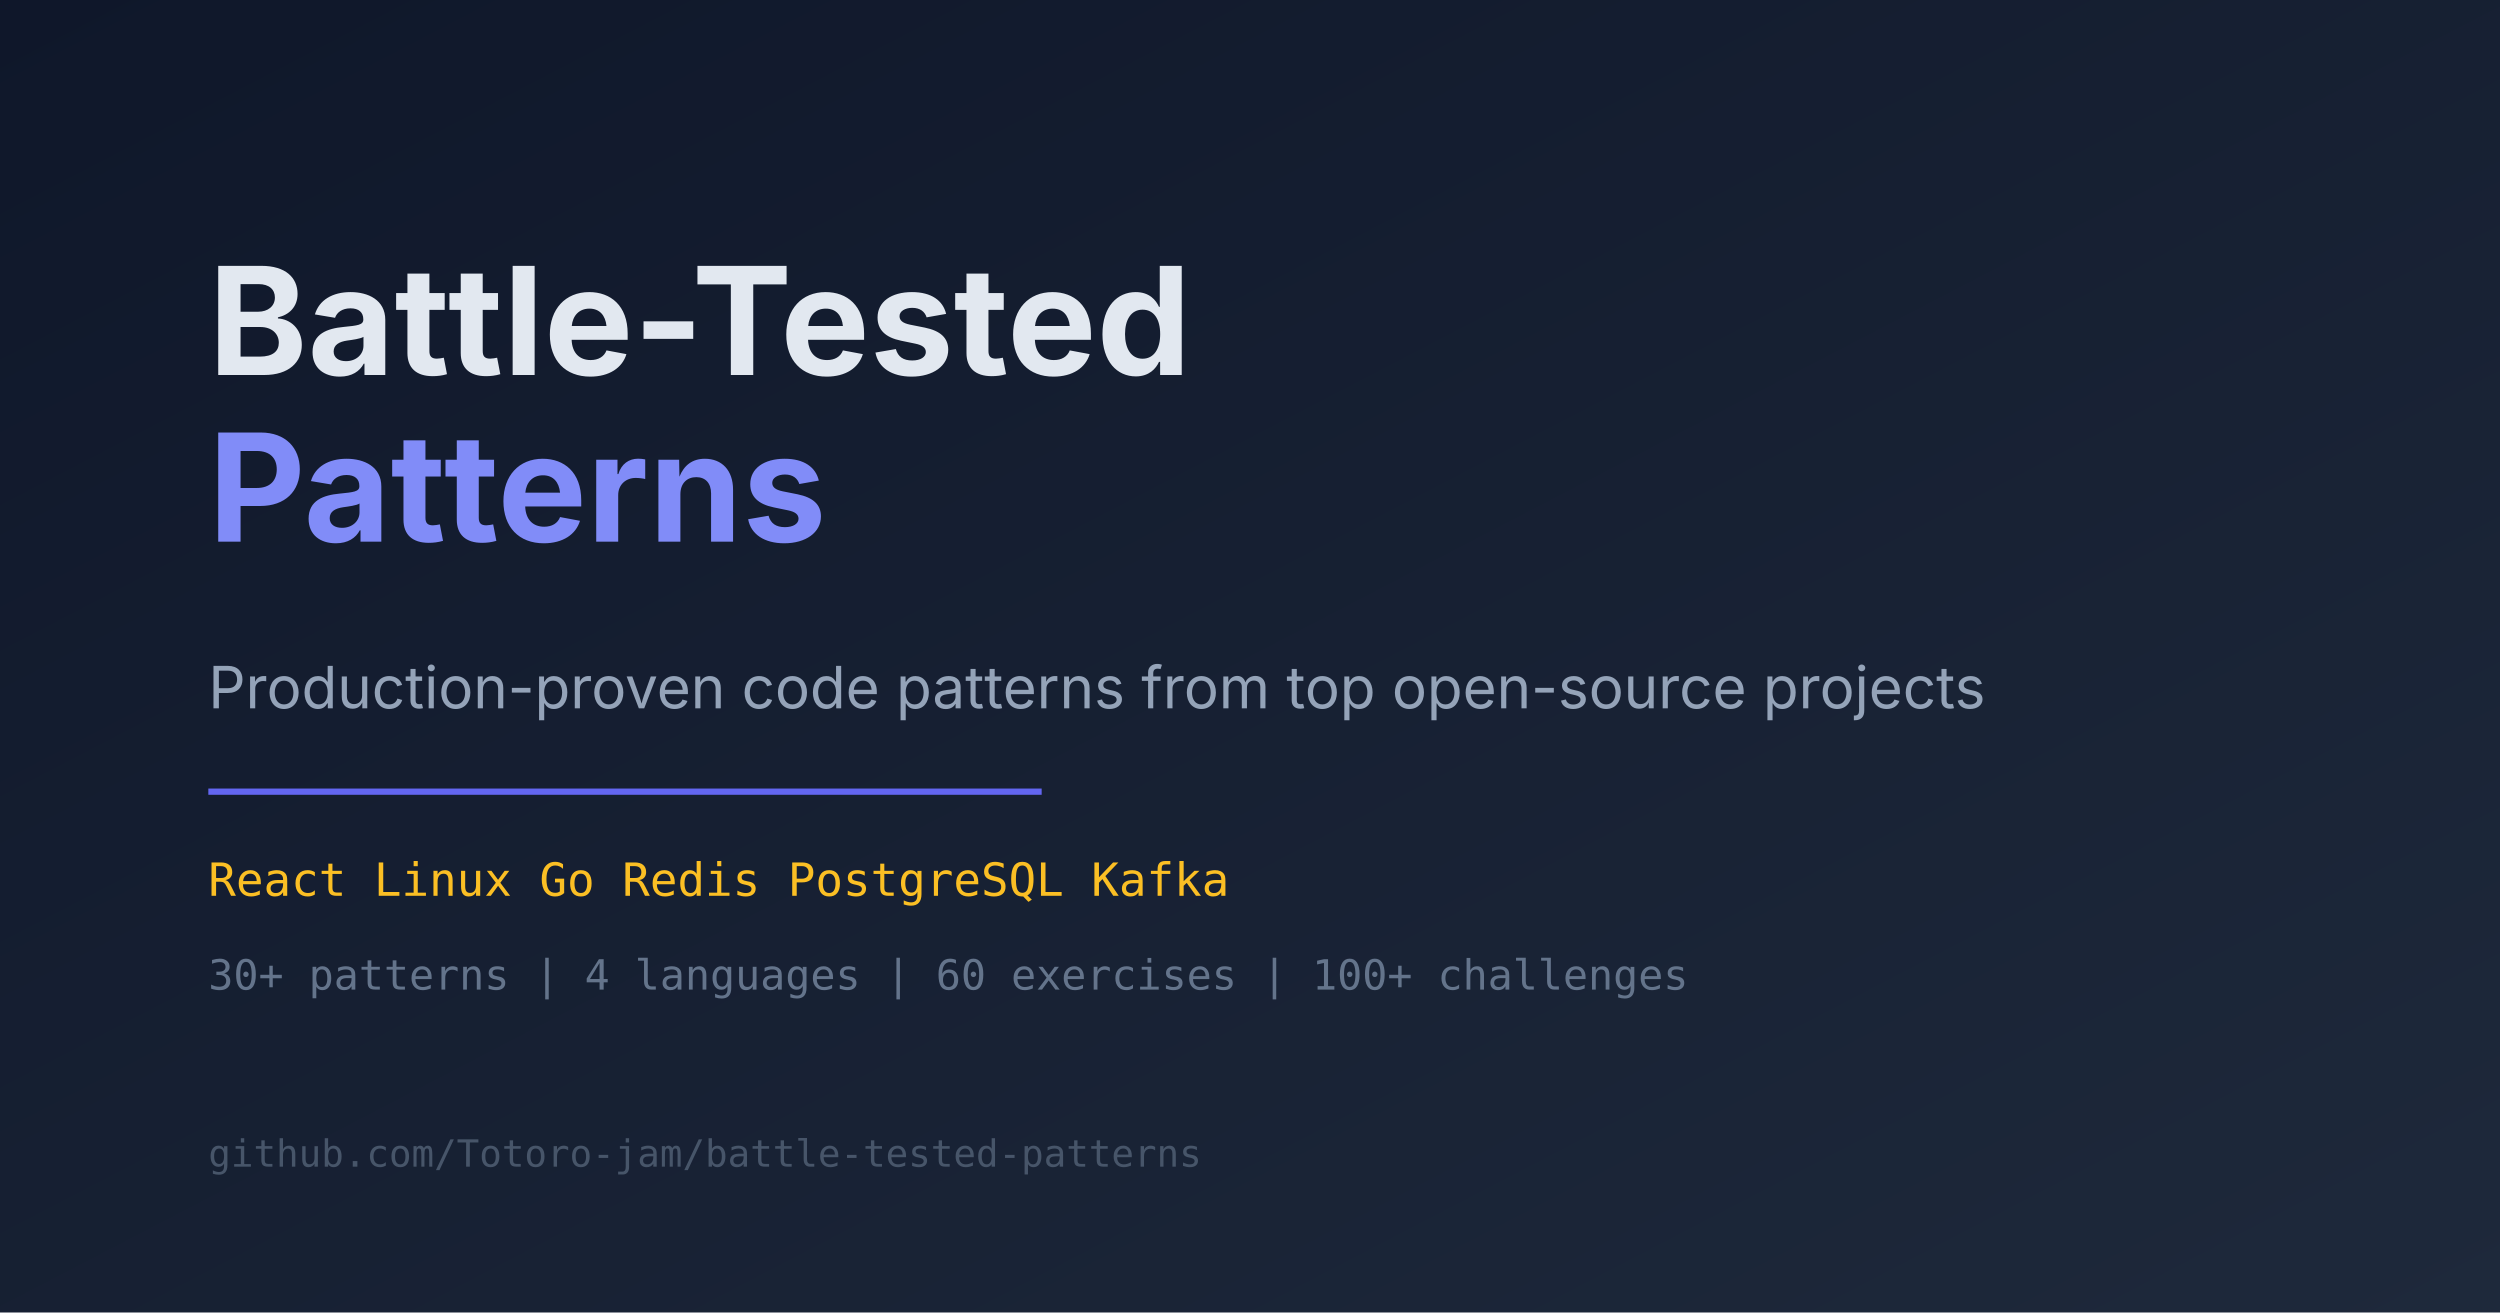
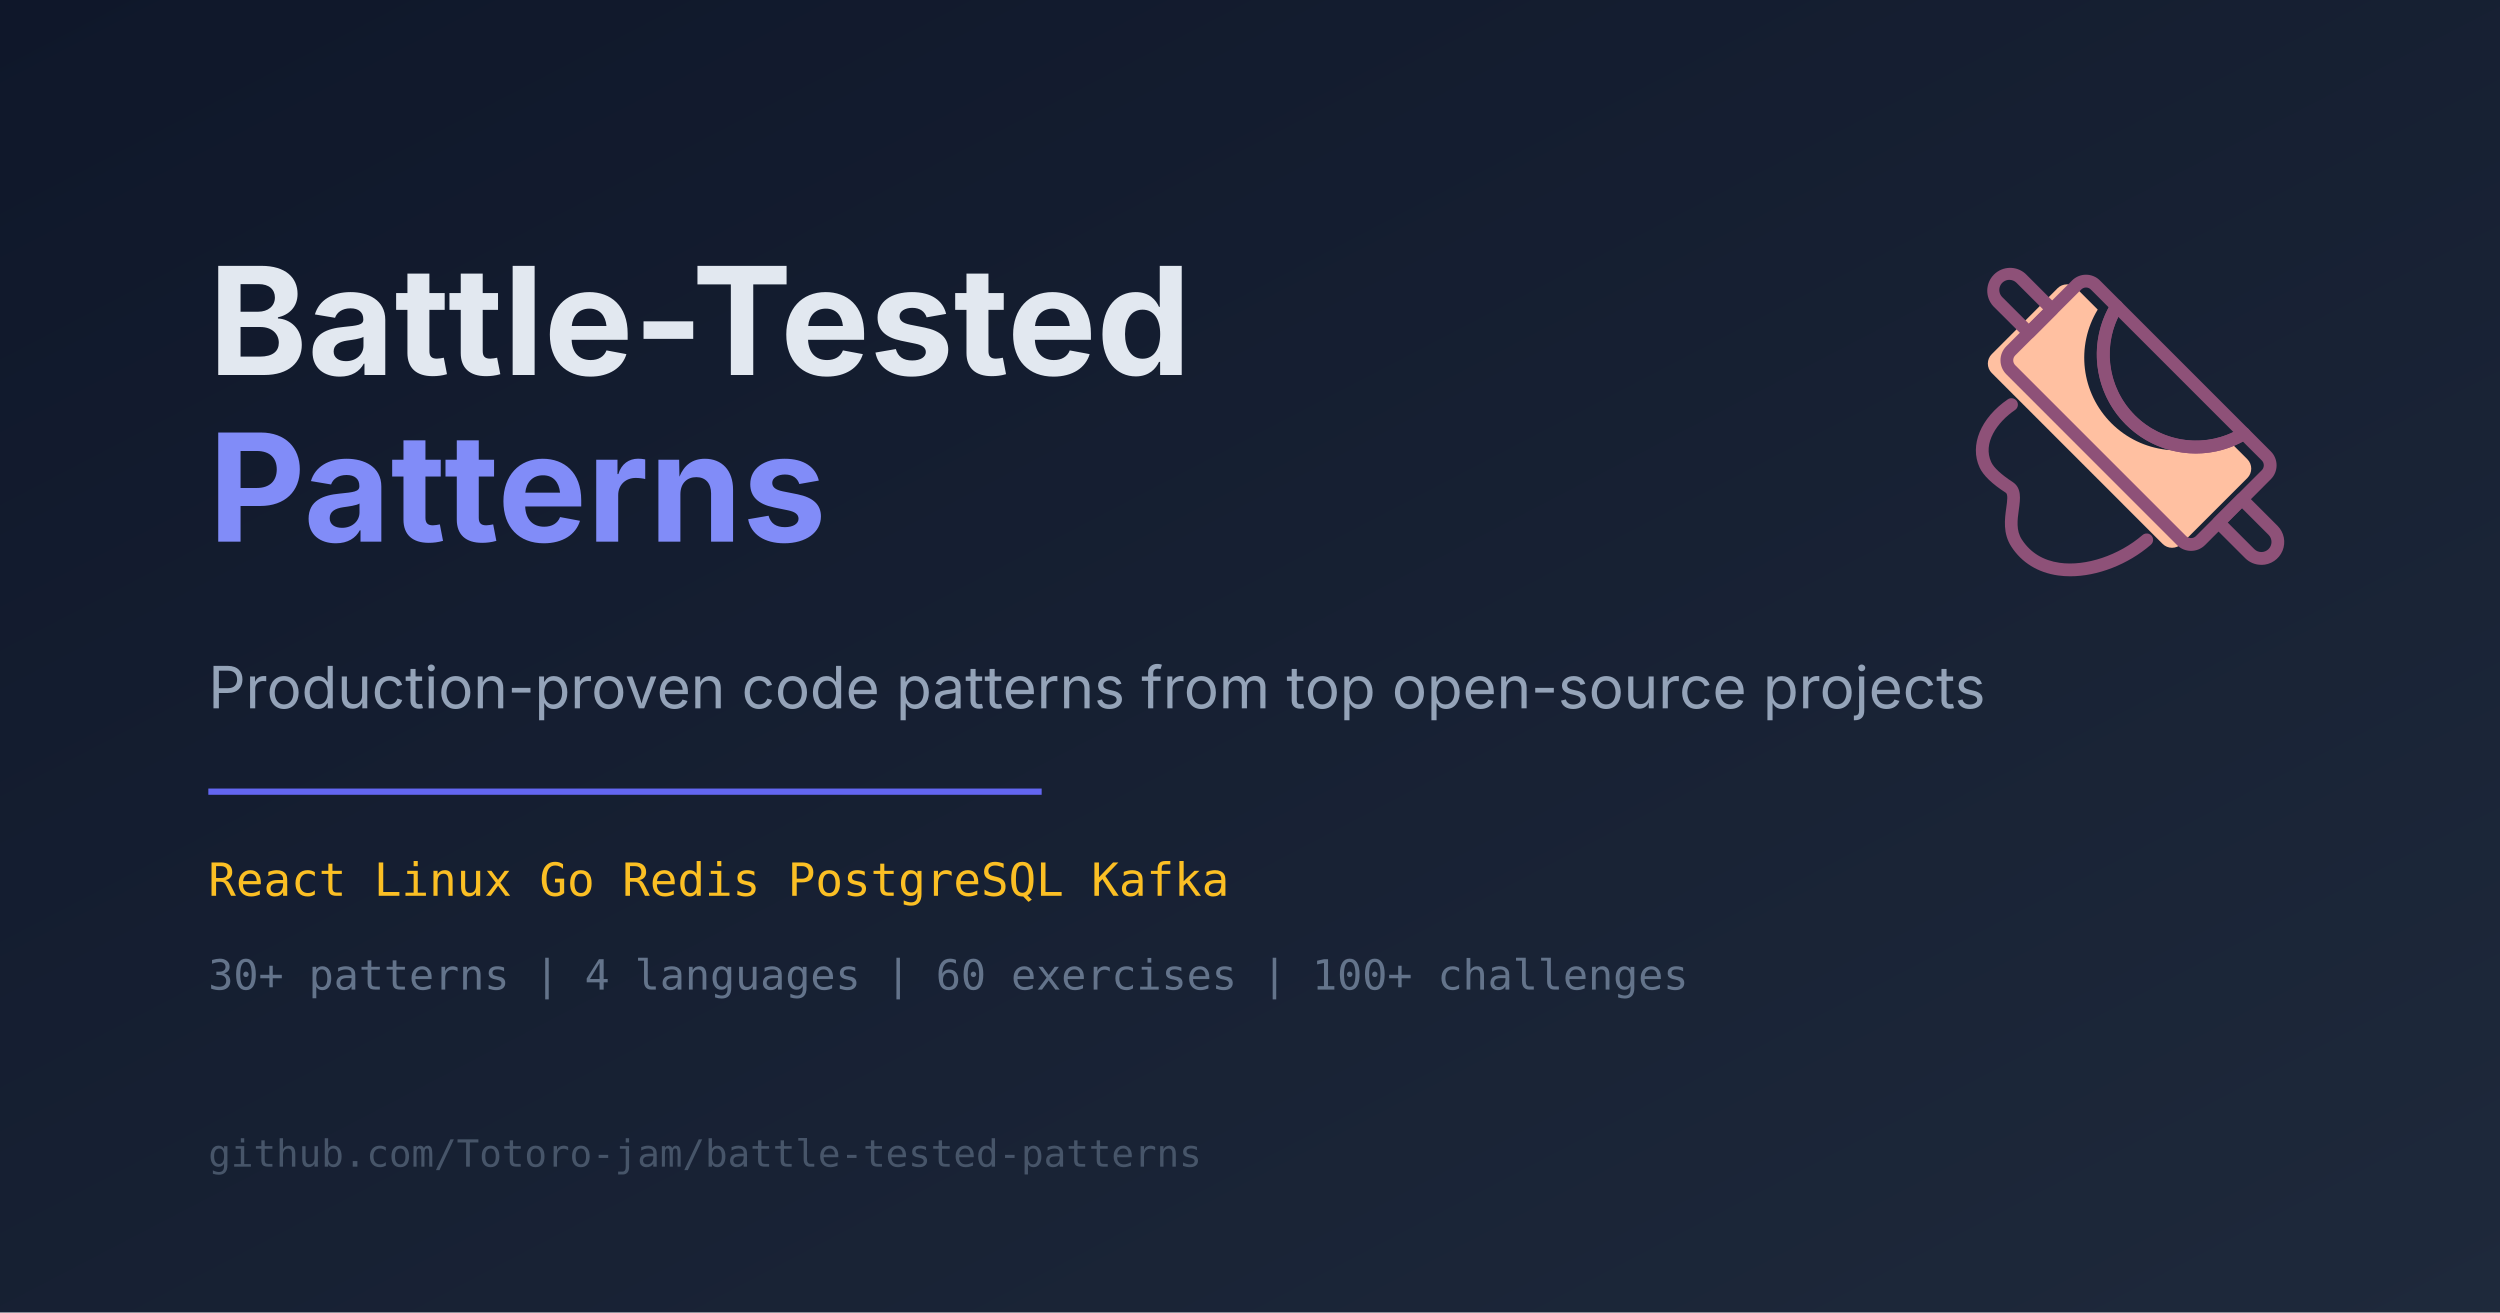
<svg xmlns="http://www.w3.org/2000/svg" width="1200" height="630" viewBox="0 0 1200 630">
  <defs>
    <linearGradient id="bg" x1="0" y1="0" x2="1" y2="1">
      <stop offset="0%" stop-color="#0f172a" />
      <stop offset="100%" stop-color="#1e293b" />
    </linearGradient>
  </defs>
  <rect width="1200" height="630" fill="url(#bg)" />
+   <g transform="translate(920, 100) scale(0.2)">
+     <path d="M180.173 395.213l410.112 410.112a31.949 31.949 0 0 0 45.21 0L793.6 647.322a32 32 0 0 0 0-45.261l-53.606-53.606a222.31 222.31 0 0 1-305.459-305.459l-51.2-51.2a31.949 31.949 0 0 0-45.21 0l-157.952 158.208a31.949 31.949 0 0 0 0 45.21z" fill="#FFC0A1" />
+     <path d="M827.341 855.603A54.477 54.477 0 0 1 788.48 839.68l-74.803-74.752a15.36 15.36 0 0 1 0-21.709l55.962-55.962a15.36 15.36 0 0 1 21.76 0l74.752 74.752a54.938 54.938 0 0 1-38.861 93.747z m-80.998-101.683l63.898 63.898a24.218 24.218 0 0 0 34.253-34.253l-63.949-63.898zM269.261 313.907a15.36 15.36 0 0 1-10.854-4.506l-74.803-74.752A54.938 54.938 0 0 1 261.12 156.979l74.752 74.752a15.36 15.36 0 0 1 0 21.709L280.115 309.402a15.36 15.36 0 0 1-10.854 4.506z m-46.797-142.285a24.269 24.269 0 0 0-17.152 41.318l63.949 63.898 34.253-34.253L239.565 178.688a24.115 24.115 0 0 0-17.101-7.066zM368.64 883.098a207.411 207.411 0 0 1-29.542-2.048c-48.179-6.861-87.04-30.72-111.974-69.274-20.48-31.59-15.872-65.843-12.032-93.389 2.304-16.589 4.454-32.256-1.28-35.84-32.768-21.094-53.862-41.421-62.669-60.365-24.781-53.35 2.406-119.091 67.686-163.84a15.36 15.36 0 0 1 17.306 25.6c-43.571 29.747-78.182 80.026-57.139 125.286 6.144 13.21 24.422 30.054 51.2 47.514 22.221 14.285 18.586 40.602 15.053 65.997s-7.014 50.381 7.322 72.346c20.48 31.283 50.893 50.022 90.624 55.654 62.413 8.858 142.285-17.818 198.758-66.56a15.36 15.36 0 1 1 20.019 23.296C506.88 855.04 433.664 883.098 368.64 883.098z" fill="#8E5178" />
+     <path d="M658.483 822.118a47.206 47.206 0 0 1-33.485-13.824L215.04 398.182a47.36 47.36 0 0 1 0-66.97l157.901-158.054a47.258 47.258 0 0 1 66.918 0l51.2 51.2a15.36 15.36 0 0 1 2.253 18.842 206.899 206.899 0 0 0 284.211 284.16 15.36 15.36 0 0 1 18.842 2.253L849.92 583.27a47.36 47.36 0 0 1 0 66.97l-158.003 158.054a47.36 47.36 0 0 1-33.434 13.824zM406.426 190.003a16.589 16.589 0 0 0-11.776 5.12L236.595 352.922a16.691 16.691 0 0 0 0 23.552l410.112 410.112a16.691 16.691 0 0 0 23.501 0l158.054-158.054a16.64 16.64 0 0 0 4.864-11.776 16.435 16.435 0 0 0-4.864-11.725l-45.312-45.312A237.67 237.67 0 0 1 460.8 237.67l-42.752-42.803a16.538 16.538 0 0 0-11.622-4.864z" fill="#8E5178" />
+     <path d="M669.952 588.442a237.824 237.824 0 0 1-202.957-361.318 15.36 15.36 0 0 1 23.962-2.867l305.408 305.408a15.36 15.36 0 0 1-2.867 24.013 237.312 237.312 0 0 1-123.546 34.765zM483.738 260.454a206.95 206.95 0 0 0 276.48 276.48z" fill="#8E5178" />
+   </g>
  <text x="100" y="180" font-family="system-ui, -apple-system, sans-serif" font-size="72" font-weight="bold" fill="#e2e8f0">Battle-Tested</text>
  <text x="100" y="260" font-family="system-ui, -apple-system, sans-serif" font-size="72" font-weight="bold" fill="#818cf8">Patterns</text>
  <text x="100" y="340" font-family="system-ui, -apple-system, sans-serif" font-size="28" fill="#94a3b8">Production-proven code patterns from top open-source projects</text>
  <line x1="100" y1="380" x2="500" y2="380" stroke="#6366f1" stroke-width="3" />
  <text x="100" y="430" font-family="monospace" font-size="22" fill="#fbbf24">React  Linux  Go  Redis  PostgreSQL  Kafka</text>
  <text x="100" y="475" font-family="monospace" font-size="20" fill="#64748b">30+ patterns  |  4 languages  |  60 exercises  |  100+ challenges</text>
  <text x="100" y="560" font-family="monospace" font-size="18" fill="#475569">github.com/Totoro-jam/battle-tested-patterns</text>
</svg>
